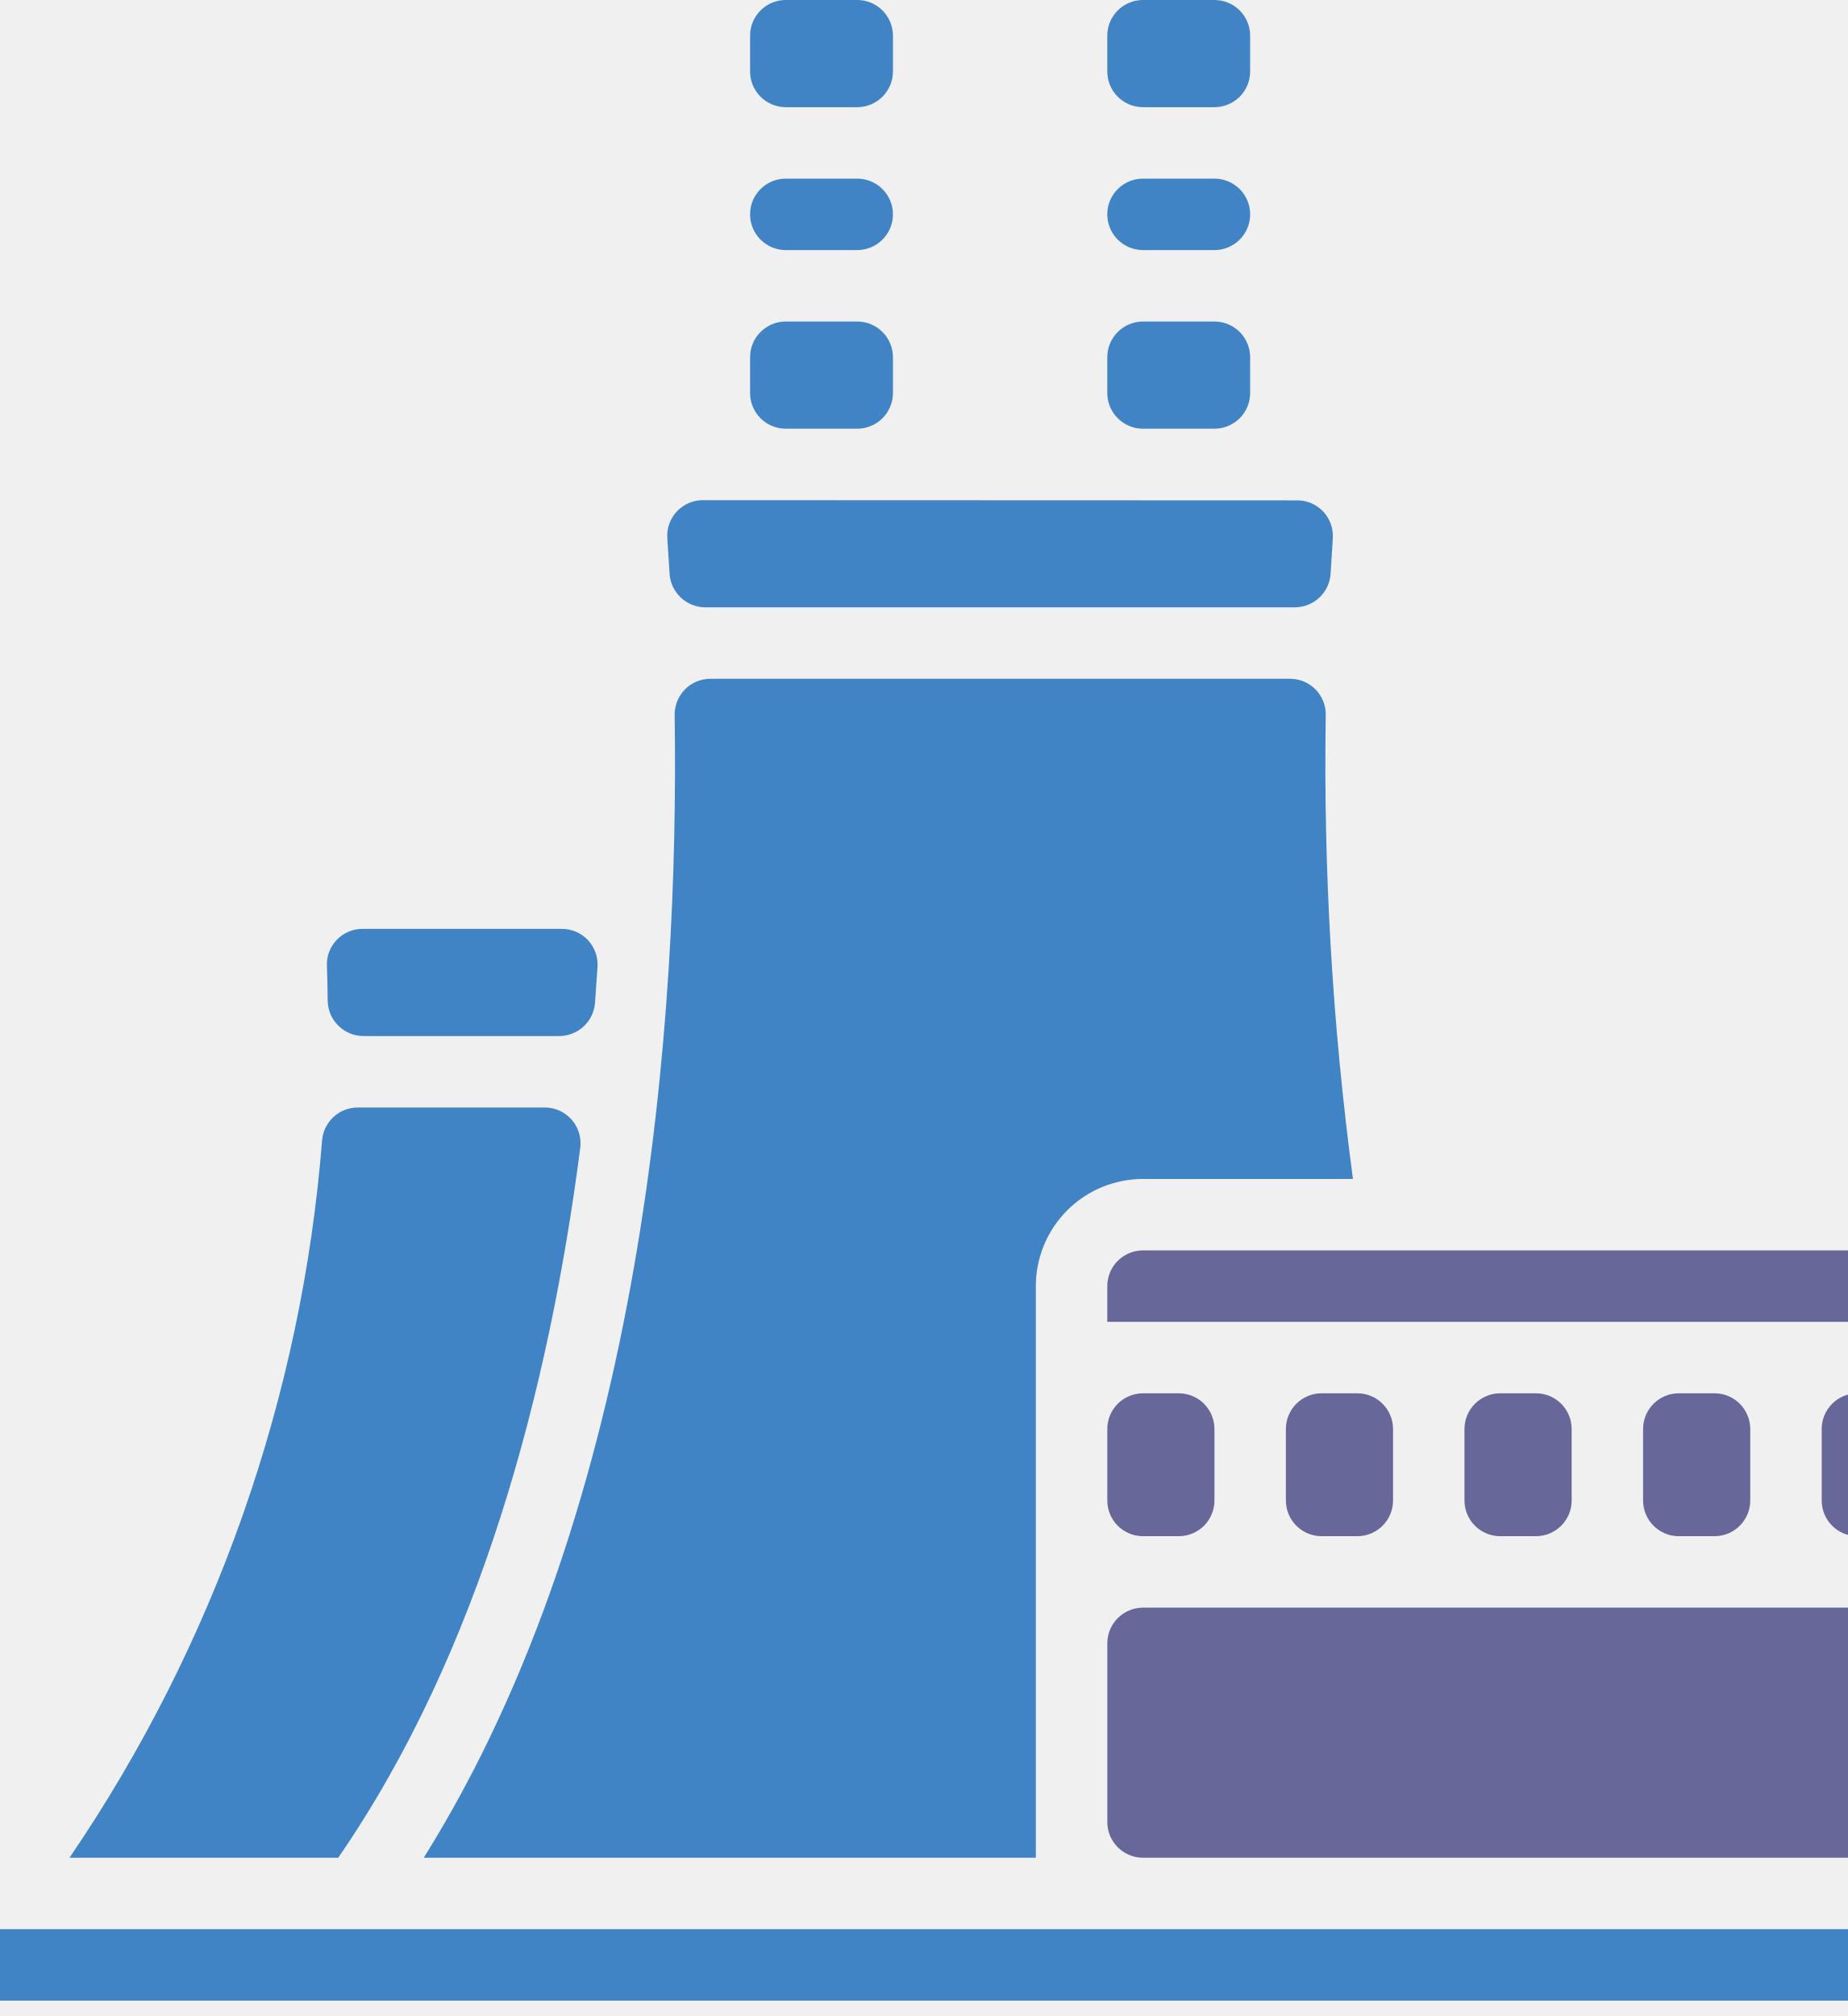
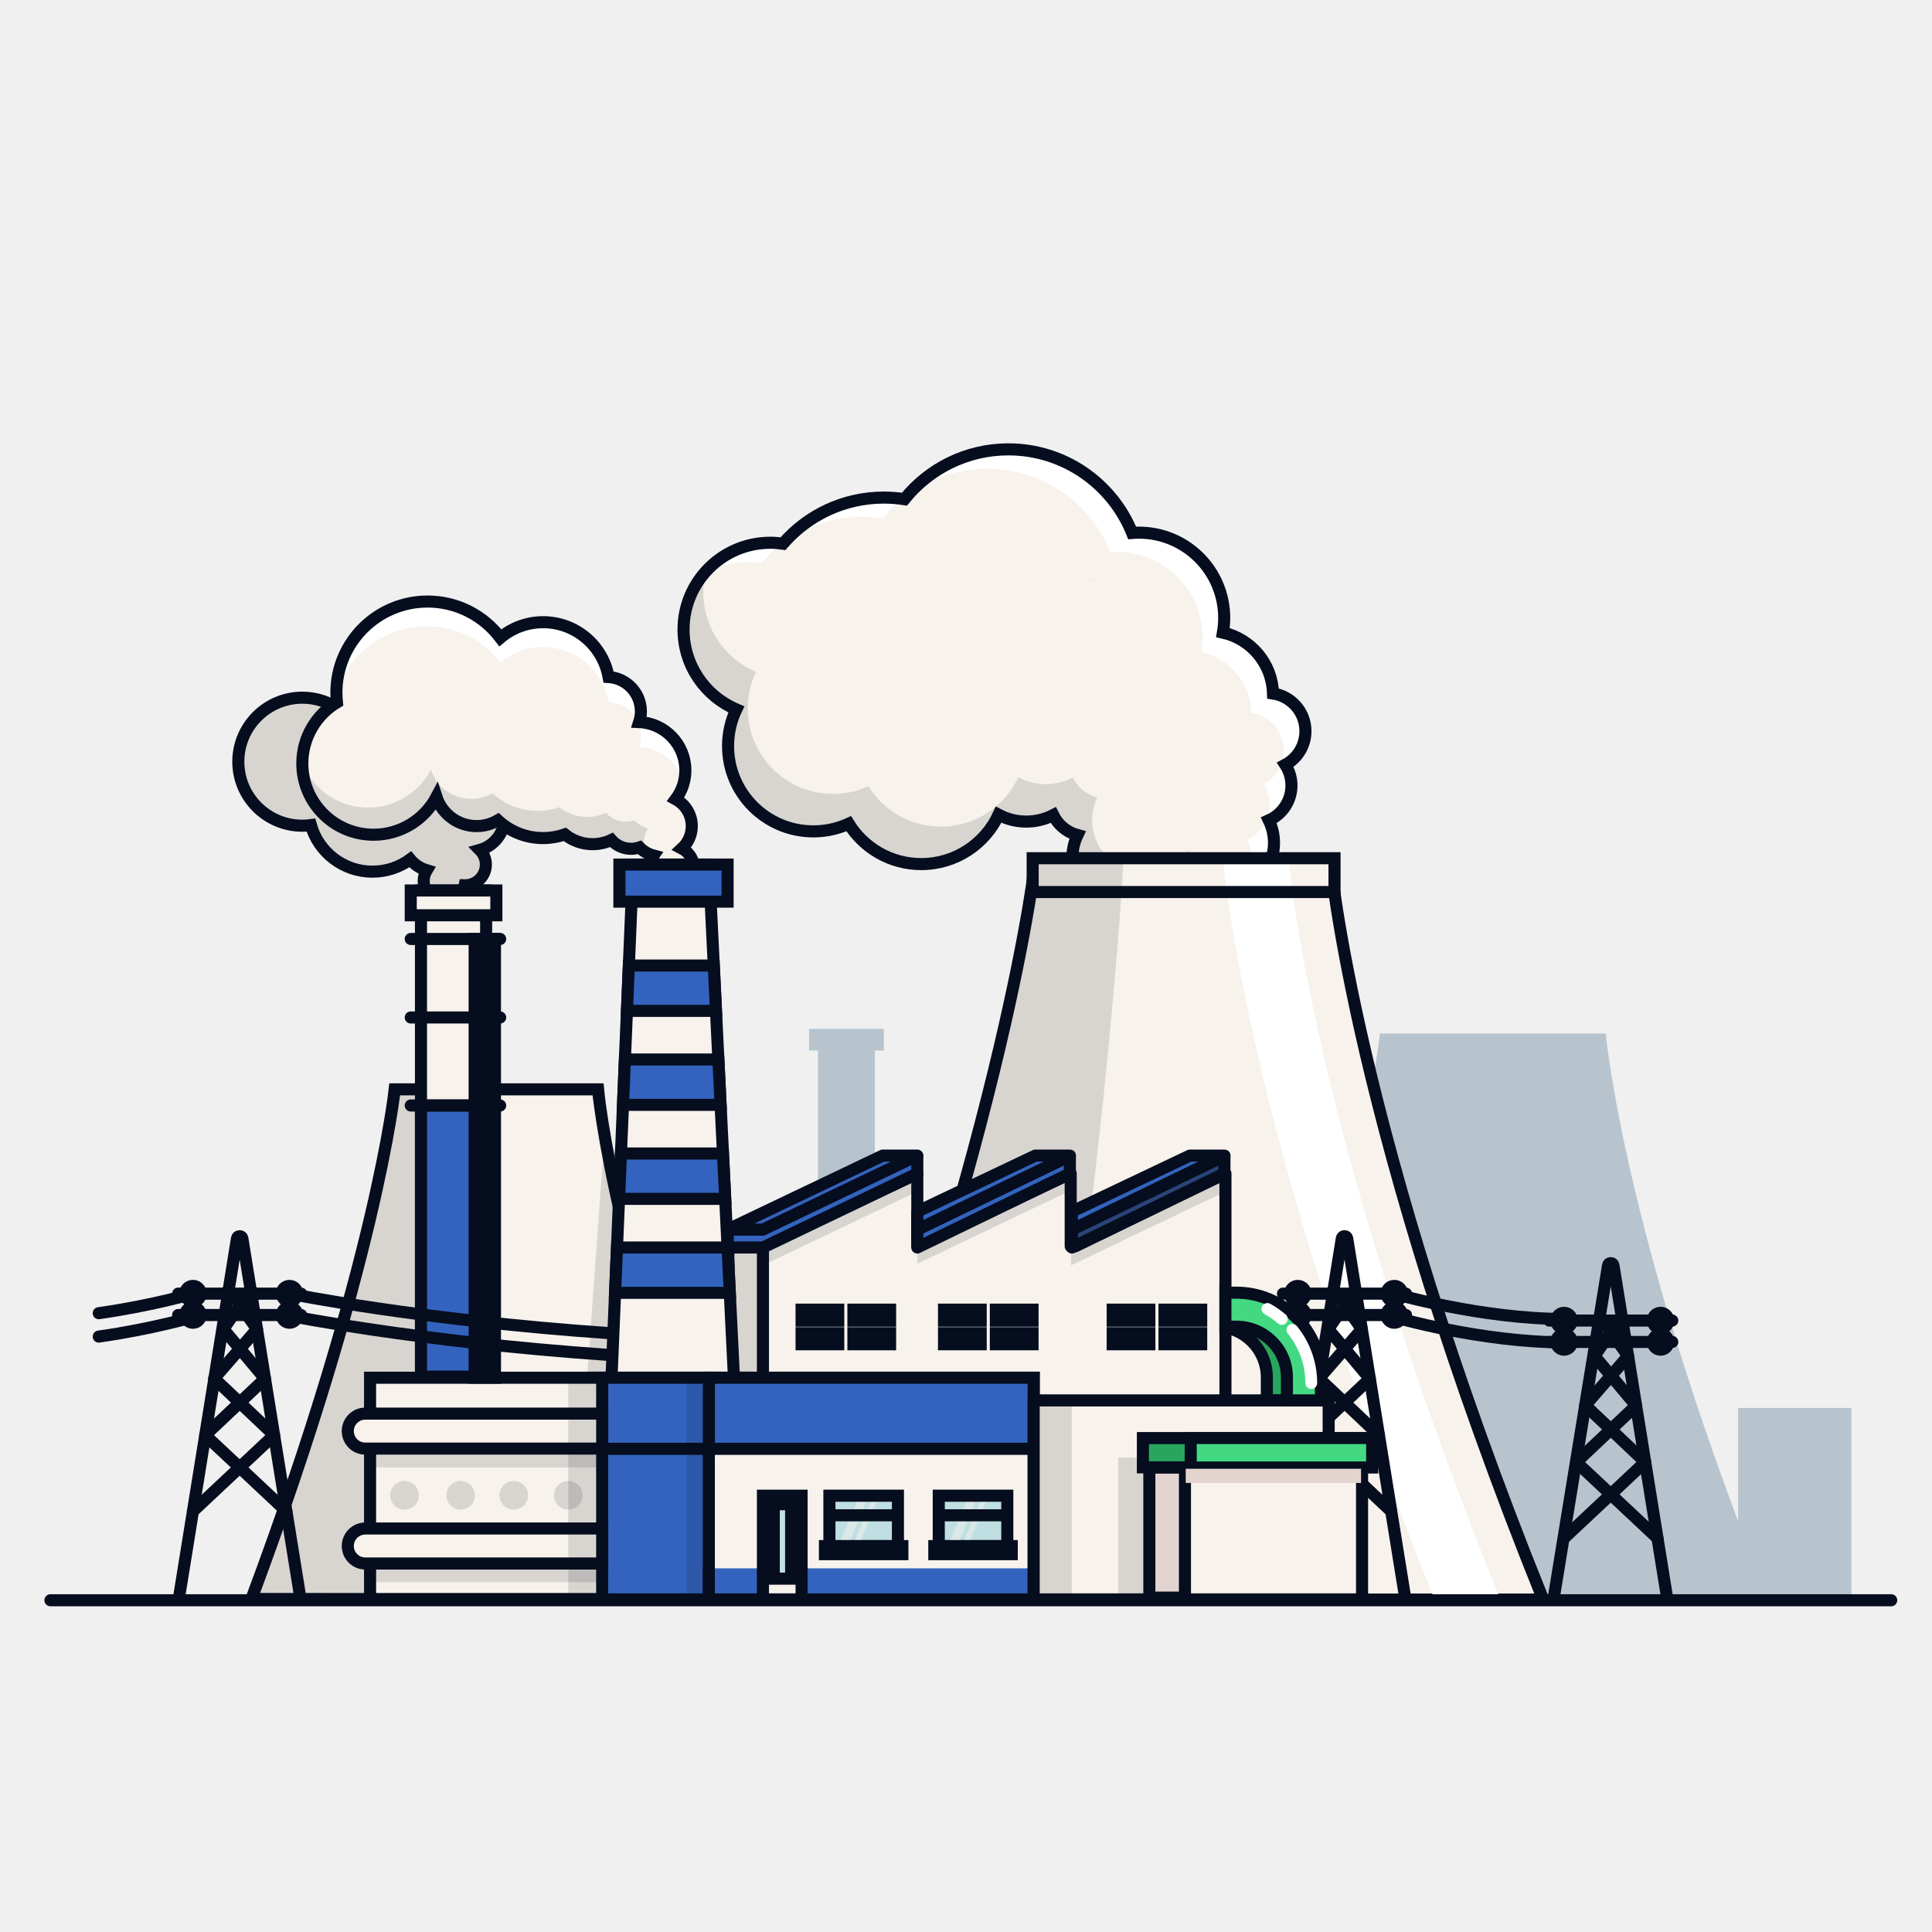
- <svg xmlns="http://www.w3.org/2000/svg" width="209" height="228" viewBox="0 0 209 228" fill="none">
-   <g clip-path="url(#clip0_127_58)">
-     <path d="M129.285 133.334C126.071 133.334 122.988 134.61 120.715 136.883C118.443 139.156 117.164 142.24 117.164 145.455V210.099H47.931C73.027 170.024 76.815 114.966 76.311 80.884C76.291 79.8 76.709 78.754 77.468 77.979C78.227 77.204 79.266 76.768 80.35 76.768H145.92C146.997 76.765 148.031 77.194 148.79 77.959C149.549 78.725 149.97 79.761 149.958 80.838C149.683 98.389 150.711 115.935 153.034 133.336L129.285 133.334ZM7.862 210.099C24.287 185.991 34.135 158.013 36.435 128.936C36.626 126.842 38.385 125.244 40.485 125.252H61.604C62.766 125.247 63.873 125.741 64.644 126.609C65.415 127.476 65.777 128.633 65.637 129.786C62.096 157.199 54.295 186.833 38.256 210.101L7.862 210.099ZM129.285 20.201H137.367C138.439 20.201 139.465 20.627 140.224 21.384C140.982 22.142 141.406 23.17 141.406 24.242C141.406 25.313 140.982 26.341 140.224 27.098C139.465 27.856 138.439 28.282 137.367 28.282H129.285C127.055 28.282 125.246 26.473 125.246 24.242C125.246 22.01 127.055 20.201 129.285 20.201ZM141.406 4.04V8.08C141.406 9.152 140.982 10.18 140.224 10.937C139.465 11.695 138.439 12.121 137.367 12.121H129.285C127.055 12.121 125.246 10.312 125.246 8.08V4.04C125.246 1.808 127.055 0 129.285 0H137.367C138.439 0 139.465 0.424 140.224 1.182C140.982 1.941 141.406 2.968 141.406 4.04ZM129.285 36.363H137.367C138.439 36.363 139.465 36.788 140.224 37.545C140.982 38.304 141.406 39.331 141.406 40.403V44.443C141.406 45.515 140.982 46.543 140.224 47.301C139.465 48.058 138.439 48.484 137.367 48.484H129.285C127.055 48.484 125.246 46.675 125.246 44.443V40.403C125.246 38.171 127.055 36.363 129.285 36.363ZM88.882 20.201H96.963C98.034 20.201 99.062 20.627 99.82 21.384C100.577 22.142 101.003 23.17 101.003 24.242C101.003 25.313 100.577 26.341 99.82 27.098C99.062 27.856 98.034 28.282 96.963 28.282H88.882C86.65 28.282 84.842 26.473 84.842 24.242C84.842 22.01 86.65 20.201 88.882 20.201ZM101.003 4.04V8.08C101.003 9.152 100.577 10.18 99.82 10.937C99.062 11.695 98.034 12.121 96.963 12.121H88.882C86.65 12.121 84.842 10.312 84.842 8.08V4.04C84.842 1.808 86.65 0 88.882 0H96.963C98.034 0 99.062 0.424 99.82 1.182C100.577 1.941 101.003 2.968 101.003 4.04ZM88.882 36.363H96.963C98.034 36.363 99.062 36.788 99.82 37.545C100.577 38.304 101.003 39.331 101.003 40.403V44.443C101.003 45.515 100.577 46.543 99.82 47.301C99.062 48.058 98.034 48.484 96.963 48.484H88.882C86.65 48.484 84.842 46.675 84.842 44.443V40.403C84.842 38.171 86.65 36.363 88.882 36.363ZM150.756 60.883C150.673 62.105 150.59 63.431 150.509 64.85C150.389 66.994 148.624 68.675 146.478 68.685H79.769C77.624 68.675 75.859 67.001 75.736 64.862C75.653 63.445 75.568 62.116 75.48 60.873C75.404 59.757 75.795 58.657 76.559 57.843C77.325 57.026 78.394 56.564 79.513 56.566L146.729 56.59C147.845 56.586 148.912 57.048 149.676 57.861C150.439 58.675 150.829 59.77 150.756 60.883ZM67.588 109.315C67.502 110.675 67.406 112.045 67.301 113.428C67.133 115.538 65.374 117.167 63.257 117.172H41.098C38.88 117.16 37.084 115.368 37.065 113.149C37.052 111.728 37.018 110.409 36.974 109.202C36.939 108.111 37.349 107.053 38.11 106.27C38.873 105.487 39.92 105.047 41.012 105.051H63.543C64.656 105.045 65.723 105.5 66.489 106.309C67.255 107.115 67.652 108.204 67.588 109.315ZM226.257 226.262H0V218.183H226.257V226.262Z" fill="#4084C5" />
-     <path d="M157.57 169.697V161.616C157.57 160.544 157.144 159.517 156.387 158.758C155.629 158 154.601 157.576 153.529 157.576H149.489C147.257 157.576 145.449 159.384 145.449 161.616V169.697C145.449 171.927 147.257 173.737 149.489 173.737H153.529C154.601 173.737 155.629 173.311 156.387 172.553C157.144 171.795 157.57 170.767 157.57 169.697Z" fill="#67679A" />
-     <path d="M177.773 169.697V161.616C177.773 160.544 177.346 159.517 176.589 158.758C175.829 158 174.803 157.576 173.731 157.576H169.691C167.459 157.576 165.65 159.384 165.65 161.616V169.697C165.65 171.927 167.459 173.737 169.691 173.737H173.731C174.803 173.737 175.829 173.311 176.589 172.553C177.346 171.795 177.773 170.767 177.773 169.697Z" fill="#67679A" />
-     <path d="M197.975 169.697V161.616C197.975 160.544 197.547 159.517 196.79 158.758C196.032 158 195.004 157.576 193.934 157.576H189.892C187.661 157.576 185.852 159.384 185.852 161.616V169.697C185.852 171.927 187.661 173.737 189.892 173.737H193.934C195.004 173.737 196.032 173.311 196.79 172.553C197.547 171.795 197.975 170.767 197.975 169.697Z" fill="#67679A" />
-     <path d="M218.177 169.697V161.616C218.177 160.544 217.749 159.517 216.992 158.758C216.234 158 215.206 157.576 214.134 157.576H210.094C207.862 157.576 206.055 159.384 206.055 161.616V169.697C206.055 171.927 207.862 173.737 210.094 173.737H214.134C215.206 173.737 216.234 173.311 216.992 172.553C217.749 171.795 218.177 170.767 218.177 169.697Z" fill="#67679A" />
-     <path d="M129.288 173.737H133.33C134.4 173.737 135.428 173.311 136.186 172.553C136.943 171.796 137.369 170.767 137.369 169.697V161.616C137.369 160.544 136.943 159.517 136.186 158.758C135.428 158 134.4 157.576 133.33 157.576H129.288C127.058 157.576 125.248 159.384 125.248 161.616V169.697C125.248 171.927 127.058 173.737 129.288 173.737Z" fill="#67679A" />
-     <path d="M214.138 181.818H129.29C127.06 181.818 125.25 183.626 125.25 185.858V206.06C125.25 208.291 127.06 210.1 129.29 210.1H214.138C215.21 210.1 216.238 209.674 216.995 208.916C217.753 208.159 218.179 207.131 218.179 206.06V185.858C218.179 184.786 217.753 183.759 216.995 183C216.238 182.242 215.21 181.818 214.138 181.818Z" fill="#67679A" />
-     <path d="M218.176 149.495V145.455C218.175 143.223 216.366 141.415 214.134 141.413H129.286C127.056 141.415 125.248 143.223 125.247 145.455V149.495H218.176Z" fill="#67679A" />
-   </g>
-   <defs>
-     <clipPath id="clip0_127_58">
-       <rect width="228" height="228" fill="white" />
-     </clipPath>
-   </defs>
+ <svg xmlns="http://www.w3.org/2000/svg" width="400" height="400" viewBox="0 0 400 400" fill="none">
+   <path opacity="0.45" d="M359.858 314.92C335.723 250.773 332.459 213.986 332.459 213.986H285.704C285.704 213.986 281.53 254.109 252.757 331.175L359.858 331.201V331.401H383.309V291.503H359.858V314.92H359.858Z" fill="#718EA5" />
+   <path opacity="0.45" d="M169.353 213.011H167.503V217.494H169.353V300.89H181.129V217.494H182.98V213.011H181.129H169.353Z" fill="#718EA5" />
+   <path d="M104.485 169.184C104.485 165.286 101.324 162.125 97.426 162.125C94.524 162.125 92.033 163.878 90.948 166.38C90.751 166.364 90.552 166.35 90.35 166.35C90.345 166.35 90.341 166.351 90.336 166.351C89.889 159.436 84.142 153.964 77.114 153.964C76.513 153.964 75.923 154.008 75.344 154.085C73.769 148.524 68.66 144.448 62.594 144.448C55.275 144.448 49.342 150.381 49.342 157.7C49.342 165.019 55.275 170.953 62.594 170.953C63.195 170.953 63.785 170.909 64.365 170.831C65.939 176.393 71.049 180.469 77.114 180.469C80.035 180.469 82.733 179.522 84.923 177.922C85.803 178.979 86.987 179.773 88.34 180.174C87.949 180.821 87.721 181.576 87.721 182.386C87.721 184.756 89.642 186.677 92.012 186.677C94.074 186.677 95.795 185.222 96.208 183.283C96.24 183.284 96.271 183.288 96.303 183.288C98.673 183.288 100.594 181.366 100.594 178.997C100.594 177.815 100.114 176.749 99.342 175.974C102.308 175.138 104.485 172.418 104.485 169.184Z" fill="#F7F2EC" stroke="#050D1E" stroke-width="2.5" stroke-miterlimit="10" />
+   <path opacity="0.13" d="M104.485 169.184C104.485 165.286 101.324 162.125 97.426 162.125C94.524 162.125 92.033 163.878 90.948 166.38C90.751 166.364 90.552 166.35 90.35 166.35C90.345 166.35 90.341 166.351 90.336 166.351C89.889 159.436 84.142 153.964 77.114 153.964C76.513 153.964 75.923 154.008 75.344 154.085C73.769 148.524 68.66 144.448 62.594 144.448C55.275 144.448 49.342 150.381 49.342 157.7C49.342 165.019 55.275 170.953 62.594 170.953C63.195 170.953 63.785 170.909 64.365 170.831C65.939 176.393 71.049 180.469 77.114 180.469C80.035 180.469 82.733 179.522 84.923 177.922C85.803 178.979 86.987 179.773 88.34 180.174C87.949 180.821 87.721 181.576 87.721 182.386C87.721 184.756 89.642 186.677 92.012 186.677C94.074 186.677 95.795 185.222 96.208 183.283C96.24 183.284 96.271 183.288 96.303 183.288C98.673 183.288 100.594 181.366 100.594 178.997C100.594 177.815 100.114 176.749 99.342 175.974C102.308 175.138 104.485 172.418 104.485 169.184Z" fill="#050D1E" />
+   <path d="M270.278 151.378C270.278 147.419 267.362 144.15 263.563 143.579C263.397 137.401 259.019 132.276 253.194 130.972C253.365 129.987 253.459 128.975 253.459 127.941C253.459 118.186 245.551 110.278 235.796 110.278C235.326 110.278 234.863 110.302 234.404 110.337C230.313 100.196 220.384 93.036 208.778 93.036C200.077 93.036 192.32 97.062 187.255 103.349C185.864 103.133 184.438 103.02 182.986 103.02C174.646 103.02 167.175 106.721 162.109 112.563C161.253 112.438 160.379 112.371 159.488 112.371C149.564 112.371 141.518 120.416 141.518 130.341C141.518 137.766 146.022 144.138 152.447 146.877C151.351 149.177 150.736 151.75 150.736 154.467C150.736 164.222 158.644 172.13 168.399 172.13C171.011 172.13 173.488 171.558 175.718 170.541C178.834 175.559 184.392 178.901 190.732 178.901C197.827 178.901 203.941 174.716 206.75 168.681C208.459 169.587 210.407 170.101 212.475 170.101C214.487 170.101 216.383 169.613 218.058 168.754C219.049 170.77 220.871 172.298 223.08 172.895C222.411 174.303 222.035 175.878 222.035 177.541C222.035 183.522 226.883 188.37 232.864 188.37C236.472 188.37 239.667 186.603 241.635 183.889C243.227 184.809 245.075 185.339 247.047 185.339C248.068 185.339 249.056 185.195 249.993 184.93C250.176 184.981 250.361 185.029 250.549 185.072C256.382 186.393 262.182 182.734 263.502 176.901C264.063 174.426 263.724 171.958 262.705 169.834C265.461 168.601 267.384 165.841 267.384 162.628C267.384 161.045 266.913 159.573 266.111 158.337C268.591 157.006 270.278 154.39 270.278 151.378Z" fill="#F7F2EC" />
+   <path d="M266.113 157.857C266.915 159.091 267.386 160.565 267.386 162.146C267.386 165.363 265.464 168.12 262.707 169.354C263.725 171.477 264.067 173.947 263.503 176.422C262.777 179.618 260.708 182.163 258.028 183.593C258.472 182.759 258.813 181.86 259.03 180.896C259.588 178.421 259.252 175.957 258.234 173.828C260.985 172.599 262.908 169.837 262.908 166.625C262.908 165.038 262.442 163.57 261.635 162.336C264.115 161.003 265.805 158.387 265.805 155.371C265.805 151.412 262.886 148.146 259.089 147.572C258.921 141.397 254.545 136.269 248.717 134.969C248.891 133.983 248.983 132.97 248.983 131.936C248.983 122.181 241.076 114.274 231.321 114.274C230.85 114.274 230.39 114.296 229.929 114.334C225.84 104.19 215.908 97.03 204.301 97.03C195.603 97.03 187.842 101.059 182.778 107.342C181.386 107.131 179.962 107.017 178.511 107.017C170.17 107.017 162.701 110.716 157.632 116.56C156.776 116.435 155.904 116.365 155.016 116.365C151.198 116.365 147.656 117.556 144.742 119.587C147.992 114.935 153.386 111.891 159.49 111.891C160.383 111.891 161.256 111.956 162.111 112.081C167.175 106.237 174.649 102.538 182.99 102.538C184.441 102.538 185.865 102.652 187.257 102.868C192.321 96.58 200.077 92.551 208.78 92.551C220.387 92.551 230.314 99.716 234.409 109.855C234.864 109.817 235.329 109.795 235.8 109.795C245.555 109.795 253.462 117.702 253.462 127.457C253.462 128.491 253.37 129.504 253.196 130.489C259.024 131.795 263.4 136.918 263.568 143.098C267.364 143.667 270.279 146.938 270.279 150.897C270.278 153.908 268.594 156.524 266.113 157.857Z" fill="white" />
+   <path opacity="0.13" d="M263.749 175.237C263.719 175.817 263.635 176.401 263.499 176.99C262.181 182.822 256.38 186.481 250.547 185.159C250.363 185.119 250.174 185.071 249.994 185.018C249.054 185.282 248.066 185.427 247.047 185.427C245.075 185.427 243.225 184.9 241.636 183.978C239.668 186.692 236.471 188.458 232.864 188.458C226.882 188.458 222.034 183.609 222.034 177.631C222.034 175.967 222.412 174.39 223.079 172.985C220.87 172.387 219.047 170.859 218.059 168.843C216.381 169.704 214.488 170.191 212.477 170.191C210.408 170.191 208.458 169.678 206.75 168.768C203.939 174.803 197.825 178.989 190.732 178.989C184.39 178.989 178.834 175.646 175.72 170.63C173.489 171.645 171.012 172.22 168.398 172.22C158.644 172.22 150.738 164.31 150.738 154.555C150.738 151.837 151.353 149.267 152.446 146.966C146.021 144.225 141.519 137.852 141.519 130.43C141.519 125.836 143.24 121.65 146.073 118.47C145.761 119.793 145.599 121.167 145.599 122.582C145.599 130.009 150.101 136.382 156.527 139.118C155.433 141.419 154.818 143.993 154.818 146.707C154.818 156.462 162.724 164.372 172.479 164.372C175.092 164.372 177.569 163.801 179.8 162.782C182.914 167.802 188.47 171.145 194.812 171.145C201.905 171.145 208.019 166.959 210.83 160.924C212.538 161.829 214.488 162.343 216.557 162.343C218.568 162.343 220.461 161.855 222.139 160.994C223.128 163.01 224.95 164.539 227.159 165.136C226.492 166.546 226.114 168.118 226.114 169.783C226.114 175.765 230.963 180.614 236.945 180.614C240.551 180.614 243.748 178.843 245.716 176.129C247.306 177.051 249.155 177.583 251.127 177.583C252.146 177.583 253.134 177.438 254.074 177.17C254.254 177.223 254.443 177.271 254.628 177.315C257.952 178.066 261.268 177.2 263.749 175.237Z" fill="#050D1E" />
+   <path d="M154.204 331.08L95.258 331.067L52.058 331.053C77.96 261.667 81.72 225.538 81.72 225.538H123.818C123.818 225.538 127.253 264.298 154.204 331.08Z" fill="#F7F2EC" stroke="#050D1E" stroke-width="2.5" stroke-miterlimit="10" />
+   <path opacity="0.13" d="M95.258 225.538V331.067L52.058 331.053C77.96 261.667 81.72 225.538 81.72 225.538H95.258Z" fill="#050D1E" />
+   <path d="M100.647 184.365H87.159V285.019H100.647V184.365Z" fill="#F7F2EC" stroke="#050D1E" stroke-width="2.5" stroke-miterlimit="10" />
+   <path d="M100.647 228.882H87.159V285.019H100.647V228.882Z" fill="#3363BE" stroke="#050D1E" stroke-width="2.5" stroke-miterlimit="10" stroke-linecap="round" />
+   <path d="M59.931 267.835C59.931 267.835 167.084 289.66 268.692 267.835" stroke="#050D1E" stroke-width="2.5" stroke-miterlimit="10" stroke-linecap="round" stroke-linejoin="round" />
+   <path d="M59.417 272.313C59.417 272.313 166.571 294.138 268.18 272.313" stroke="#050D1E" stroke-width="2.5" stroke-miterlimit="10" stroke-linecap="round" stroke-linejoin="round" />
+   <path opacity="0.13" d="M147.837 285.242L121.564 285.019L125.128 235.754L130.494 261.529L147.837 285.242Z" fill="#050D1E" />
+   <path d="M319.498 331.174L199.347 331.147L171.342 331.138C208.916 230.494 214.369 178.094 214.369 178.094H275.427C275.427 178.094 280.409 234.311 319.498 331.174Z" fill="#F7F2EC" stroke="#050D1E" stroke-width="2.5" stroke-miterlimit="10" />
+   <path d="M276.297 177.686H213.802V184.686H276.297V177.686Z" fill="#F7F2EC" />
+   <path d="M310.248 330.214C271.158 233.354 266.85 178.094 266.85 178.094H253.239C253.239 178.094 257.547 233.352 296.634 330.207L310.248 330.214Z" fill="white" />
+   <path d="M265.734 331.228L277.804 256.417C277.907 255.779 278.824 255.779 278.927 256.417L290.997 331.228" stroke="#050D1E" stroke-width="2.5" stroke-miterlimit="10" stroke-linecap="round" stroke-linejoin="round" />
+   <path d="M276.107 266.934L281.955 275.186L273.087 285.387L285.495 297.125L268.693 312.889" stroke="#050D1E" stroke-width="2.5" stroke-miterlimit="10" stroke-linecap="round" stroke-linejoin="round" />
+   <path d="M280.624 266.934L275.002 275.186L283.611 285.446L271.234 297.139L288.034 312.889" stroke="#050D1E" stroke-width="2.5" stroke-miterlimit="10" stroke-linecap="round" stroke-linejoin="round" />
+   <path d="M265.627 267.835H291.104" stroke="#050D1E" stroke-width="2.5" stroke-miterlimit="10" stroke-linecap="round" stroke-linejoin="round" />
+   <path d="M265.627 272.26H291.104" stroke="#050D1E" stroke-width="2.5" stroke-miterlimit="10" stroke-linecap="round" stroke-linejoin="round" />
+   <path d="M270.297 267.835C270.297 268.721 269.579 269.44 268.692 269.44C267.806 269.44 267.088 268.721 267.088 267.835C267.088 266.949 267.806 266.231 268.692 266.231C269.579 266.231 270.297 266.949 270.297 267.835Z" fill="#050D1E" stroke="#050D1E" stroke-width="2.5" stroke-miterlimit="10" stroke-linecap="round" stroke-linejoin="round" />
+   <path d="M290.28 267.835C290.28 268.721 289.561 269.44 288.675 269.44C287.789 269.44 287.071 268.721 287.071 267.835C287.071 266.949 287.789 266.231 288.675 266.231C289.561 266.231 290.28 266.949 290.28 267.835Z" fill="#050D1E" stroke="#050D1E" stroke-width="2.5" stroke-miterlimit="10" stroke-linecap="round" stroke-linejoin="round" />
+   <path d="M288.675 273.864C289.561 273.864 290.28 273.146 290.28 272.26C290.28 271.374 289.561 270.655 288.675 270.655C287.789 270.655 287.071 271.374 287.071 272.26C287.071 273.146 287.789 273.864 288.675 273.864Z" fill="#050D1E" stroke="#050D1E" stroke-width="2.5" stroke-miterlimit="10" stroke-linecap="round" stroke-linejoin="round" />
+   <path d="M270.297 272.26C270.297 273.146 269.579 273.864 268.692 273.864C267.806 273.864 267.088 273.146 267.088 272.26C267.088 271.373 267.806 270.655 268.692 270.655C269.579 270.655 270.297 271.373 270.297 272.26Z" fill="#050D1E" stroke="#050D1E" stroke-width="2.5" stroke-miterlimit="10" stroke-linecap="round" stroke-linejoin="round" />
+   <path opacity="0.13" d="M232.573 178.094C232.573 178.094 230.316 230.494 214.769 331.138L199.347 331.147L171.342 331.138C208.916 230.494 214.369 178.094 214.369 178.094H232.573Z" fill="#050D1E" />
+   <path opacity="0.13" d="M225.843 120.29C225.606 120.41 225.374 120.53 225.149 120.663L228.658 118.929L225.843 120.29Z" fill="#050D1E" />
+   <path opacity="0.13" d="M225.149 120.663L228.658 118.929L225.843 120.289C225.606 120.41 225.373 120.53 225.149 120.663Z" fill="#050D1E" />
+   <path d="M69.754 145.421C69.684 144.762 69.647 144.094 69.647 143.417C69.647 132.992 78.098 124.541 88.523 124.541C94.678 124.541 100.144 127.488 103.589 132.047C105.983 130.034 109.071 128.82 112.444 128.82C119.22 128.82 124.85 133.717 125.996 140.165C129.73 140.399 132.689 143.493 132.689 147.287C132.689 148.057 132.564 148.798 132.337 149.494C137.656 149.736 141.897 154.112 141.897 159.49C141.897 161.737 141.148 163.804 139.899 165.475C141.88 166.539 143.227 168.629 143.227 171.034C143.227 172.873 142.435 174.523 141.18 175.676C142.656 176.443 143.665 177.983 143.665 179.761C143.665 182.303 141.604 184.365 139.061 184.365C136.518 184.365 134.457 182.303 134.457 179.761C134.457 178.779 134.767 177.87 135.291 177.123C134.181 176.827 133.191 176.241 132.411 175.444C131.86 175.631 131.271 175.737 130.656 175.737C129.033 175.737 127.581 175.026 126.58 173.903C125.398 174.458 124.082 174.777 122.689 174.777C120.516 174.777 118.522 174.018 116.948 172.757C115.536 173.245 114.022 173.514 112.444 173.514C108.826 173.514 105.536 172.117 103.079 169.835C101.785 170.593 100.283 171.034 98.675 171.034C94.793 171.034 91.506 168.501 90.366 165C87.884 169.653 82.985 172.82 77.344 172.82C69.198 172.82 62.594 166.216 62.594 158.07C62.594 152.7 65.465 148.001 69.754 145.421Z" fill="#F7F2EC" />
+   <path d="M141.9 159.489C141.9 160.377 141.781 161.233 141.564 162.051C140.464 157.913 136.776 154.836 132.34 154.631C132.563 153.932 132.692 153.196 132.692 152.421C132.692 148.63 129.73 145.537 125.998 145.299C124.85 138.854 119.223 133.958 112.442 133.958C109.073 133.958 105.987 135.172 103.593 137.18C100.143 132.626 94.678 129.68 88.526 129.68C78.1 129.68 70.203 137.387 69.754 145.424C69.716 146.1 65.546 148.466 65.616 149.127C62.025 151.282 63.569 156.358 62.822 160.637C62.67 159.803 62.594 158.947 62.594 158.07C62.594 152.703 65.465 148.002 69.754 145.424C69.684 144.763 69.645 144.096 69.645 143.42C69.645 132.994 78.1 124.54 88.525 124.54C94.678 124.54 100.143 127.491 103.592 132.046C105.986 130.036 109.073 128.818 112.442 128.818C119.223 128.818 124.85 133.719 125.998 140.164C129.729 140.397 132.692 143.495 132.692 147.286C132.692 148.06 132.562 148.797 132.34 149.496C137.659 149.735 141.9 154.111 141.9 159.489Z" fill="white" />
+   <path opacity="0.13" d="M63.145 159.275C63.74 166.866 70.094 172.836 77.844 172.836C83.485 172.836 88.383 169.672 90.864 165.021C92.001 168.522 95.29 171.05 99.174 171.05C100.777 171.05 102.28 170.614 103.577 169.854C106.035 172.135 109.324 173.532 112.942 173.532C114.522 173.532 116.031 173.266 117.445 172.777C119.019 174.039 121.011 174.793 123.186 174.793C124.577 174.793 125.897 174.475 127.076 173.92C128.078 175.046 129.528 175.753 131.155 175.753C131.768 175.753 132.357 175.647 132.912 175.464C133.195 175.753 133.507 176.019 133.843 176.242C133.512 175.612 133.33 174.898 133.33 174.138C133.33 173.154 133.642 172.246 134.161 171.498C133.053 171.203 132.063 170.614 131.285 169.818C130.731 170.007 130.141 170.113 129.528 170.113C127.908 170.113 126.452 169.4 125.456 168.28C124.271 168.834 122.956 169.152 121.56 169.152C119.391 169.152 117.392 168.392 115.819 167.131C114.41 167.62 112.895 167.891 111.316 167.891C107.696 167.891 104.408 166.494 101.95 164.213C100.66 164.968 99.156 165.41 97.548 165.41C93.664 165.41 90.38 162.876 89.237 159.374C86.756 164.03 81.858 167.196 76.217 167.196C70.536 167.196 65.603 163.984 63.145 159.275Z" fill="#050D1E" />
+   <path d="M269.325 289.936H262.284V285.157C262.284 279.375 257.58 274.671 251.799 274.671H250.444V267.631H251.799C261.463 267.631 269.325 275.493 269.325 285.157V289.936Z" fill="#29A65E" stroke="#050D1E" stroke-width="2.5" stroke-miterlimit="10" />
+   <path d="M180.532 288.189C179.573 284.592 179.062 280.812 179.062 276.914C179.062 274.601 179.242 272.33 179.588 270.114" stroke="white" stroke-width="7.311" stroke-miterlimit="10" stroke-linecap="round" />
+   <path d="M215.484 258.027H214.518V242.958L182.758 257.932V242.958L150.798 258.027V331.228L247.443 331.156V258.027V271.028L215.484 258.027Z" fill="#F7F2EC" stroke="#050D1E" stroke-width="2.5" stroke-miterlimit="10" stroke-linecap="round" stroke-linejoin="round" />
+   <path d="M222.644 258.027H221.678V242.958L189.918 257.932V242.958L157.958 258.027V331.228L253.715 331.156V258.027V242.958L222.644 258.027Z" fill="#F7F2EC" stroke="#050D1E" stroke-width="2.5" stroke-miterlimit="10" stroke-linejoin="round" />
+   <path d="M154.204 331.136H124.676L127.345 267.667L127.742 258.281L128.164 248.206L128.561 238.821L128.984 228.749L129.377 219.363L129.803 209.292L130.196 199.903L131.076 178.996H146.757L147.781 199.903L148.239 209.292L148.732 219.363L149.193 228.749L149.686 238.821L150.147 248.206L150.639 258.281L151.097 267.667L154.204 331.136Z" fill="#F7F2EC" stroke="#050D1E" stroke-width="2.5" stroke-miterlimit="10" />
+   <path d="M123.183 331.137V285.242H154.204L157.958 331.137H123.183Z" fill="#3363BE" stroke="#050D1E" stroke-width="2.5" stroke-miterlimit="10" stroke-linecap="round" />
+   <path d="M214.014 285.242H146.757V331.137H214.014V285.242Z" fill="#F7F2EC" stroke="#050D1E" stroke-width="2.5" stroke-miterlimit="10" />
+   <path d="M214.014 285.242H146.757V299.963H214.014V285.242Z" fill="#3363BE" stroke="#050D1E" stroke-width="2.5" stroke-miterlimit="10" stroke-linecap="round" />
+   <path d="M146.757 285.242H124.676V299.963H146.757V285.242Z" fill="#3363BE" stroke="#050D1E" stroke-width="2.5" stroke-miterlimit="10" stroke-linecap="round" />
+   <path d="M214.014 324.711V331.137H146.757V324.711" fill="#3363BE" />
+   <path d="M214.014 324.711V331.137H146.757V324.711" stroke="#050D1E" stroke-width="2.5" stroke-miterlimit="10" stroke-linecap="round" />
+   <path d="M165.959 309.67H157.958V331.137H165.959V309.67Z" fill="#F7F2EC" stroke="#050D1E" stroke-width="2.5" stroke-miterlimit="10" />
+   <path d="M163.799 311.43H160.198V326.844H163.799V311.43Z" fill="#C0DFE2" stroke="#050D1E" stroke-width="2.5" stroke-miterlimit="10" stroke-linecap="round" />
+   <path d="M185.907 309.67H171.719V320.938H185.907V309.67Z" fill="#C0DFE2" />
+   <path d="M186.827 320.104H170.799V321.772H186.827V320.104Z" fill="#F7F2EC" stroke="#050D1E" stroke-width="2.5" stroke-miterlimit="10" />
+   <path opacity="0.47" d="M173.559 320.105L177.959 309.67H179.797L175.559 320.105H173.559Z" fill="#F7F2EC" />
+   <path opacity="0.47" d="M176.479 320.105L180.88 309.67H181.971L177.732 320.105H176.479Z" fill="#F7F2EC" />
+   <path d="M185.907 309.67H171.719V320.105H185.907V309.67Z" stroke="#050D1E" stroke-width="2.5" stroke-miterlimit="10" stroke-linecap="round" />
+   <path d="M171.719 313.724H185.907" stroke="#050D1E" stroke-width="2.5" stroke-miterlimit="10" />
+   <path d="M208.548 309.67H194.36V320.938H208.548V309.67Z" fill="#C0DFE2" />
+   <path d="M221.506 242.958L189.918 258.28V254.556L221.506 239.324V242.958Z" fill="#3363BE" stroke="#050D1E" stroke-width="2.5" stroke-miterlimit="10" stroke-linecap="round" stroke-linejoin="round" />
+   <path d="M209.468 320.104H193.44V321.772H209.468V320.104Z" fill="#F7F2EC" stroke="#050D1E" stroke-width="2.5" stroke-miterlimit="10" />
+   <path opacity="0.47" d="M196.2 320.105L200.601 309.67H202.438L198.2 320.105H196.2Z" fill="#F7F2EC" />
+   <path opacity="0.47" d="M199.12 320.105L203.521 309.67H204.612L200.374 320.105H199.12Z" fill="#F7F2EC" />
+   <path d="M208.548 309.67H194.36V320.105H208.548V309.67Z" stroke="#050D1E" stroke-width="2.5" stroke-miterlimit="10" stroke-linecap="round" />
+   <path d="M194.36 313.724H208.548" stroke="#050D1E" stroke-width="2.5" stroke-miterlimit="10" />
+   <path opacity="0.13" d="M146.758 285.242H142.171V331.137H146.758V285.242Z" fill="#050D1E" />
+   <path d="M150.641 178.996H128.24V186.677H150.641V178.996Z" fill="#3363BE" stroke="#050D1E" stroke-width="2.5" stroke-miterlimit="10" stroke-linecap="round" />
+   <path d="M148.239 209.292H129.803L130.196 199.903H147.781L148.239 209.292Z" fill="#3363BE" stroke="#050D1E" stroke-width="2.5" stroke-miterlimit="10" stroke-linecap="round" />
+   <path d="M149.193 228.749H128.984L129.377 219.363H148.732L149.193 228.749Z" fill="#3363BE" stroke="#050D1E" stroke-width="2.5" stroke-miterlimit="10" stroke-linecap="round" />
+   <path d="M150.147 248.206H128.164L128.561 238.821H149.686L150.147 248.206Z" fill="#3363BE" stroke="#050D1E" stroke-width="2.5" stroke-miterlimit="10" stroke-linecap="round" />
+   <path d="M151.097 267.667H127.345L127.742 258.281H150.639L151.097 267.667Z" fill="#3363BE" stroke="#050D1E" stroke-width="2.5" stroke-miterlimit="10" stroke-linecap="round" />
+   <path d="M189.918 242.958L157.958 258.28H150.667V254.769L183.222 240.102L189.918 239.436V242.958Z" fill="#3363BE" stroke="#050D1E" stroke-width="2.5" stroke-miterlimit="10" stroke-linecap="round" stroke-linejoin="round" />
+   <path opacity="0.13" d="M157.958 261.975V258.855L189.918 243.288V246.694L157.958 261.975Z" fill="#050D1E" />
+   <path opacity="0.13" d="M189.918 261.646V258.525L221.878 242.958V246.365L189.918 261.646Z" fill="#050D1E" />
+   <path opacity="0.13" d="M221.755 261.975V258.855L253.715 243.288V246.694L221.755 261.975Z" fill="#050D1E" />
+   <path d="M173.552 271.151H165.959V273.442H173.552V271.151Z" fill="#C0DFE2" stroke="#050D1E" stroke-width="2.5" stroke-miterlimit="10" stroke-linecap="round" />
+   <path d="M173.552 276.018H165.959V278.309H173.552V276.018Z" fill="#C0DFE2" stroke="#050D1E" stroke-width="2.5" stroke-miterlimit="10" stroke-linecap="round" />
+   <path d="M184.285 271.151H176.692V273.442H184.285V271.151Z" fill="#C0DFE2" stroke="#050D1E" stroke-width="2.5" stroke-miterlimit="10" stroke-linecap="round" />
+   <path d="M184.285 276.018H176.692V278.309H184.285V276.018Z" fill="#C0DFE2" stroke="#050D1E" stroke-width="2.5" stroke-miterlimit="10" stroke-linecap="round" />
+   <path d="M203.042 271.151H195.448V273.442H203.042V271.151Z" fill="#C0DFE2" stroke="#050D1E" stroke-width="2.5" stroke-miterlimit="10" stroke-linecap="round" />
+   <path d="M203.042 276.018H195.448V278.309H203.042V276.018Z" fill="#C0DFE2" stroke="#050D1E" stroke-width="2.5" stroke-miterlimit="10" stroke-linecap="round" />
+   <path d="M213.775 271.151H206.181V273.442H213.775V271.151Z" fill="#C0DFE2" stroke="#050D1E" stroke-width="2.5" stroke-miterlimit="10" stroke-linecap="round" />
+   <path d="M213.775 276.018H206.181V278.309H213.775V276.018Z" fill="#C0DFE2" stroke="#050D1E" stroke-width="2.5" stroke-miterlimit="10" stroke-linecap="round" />
+   <path d="M237.96 271.151H230.367V273.442H237.96V271.151Z" fill="#C0DFE2" stroke="#050D1E" stroke-width="2.5" stroke-miterlimit="10" stroke-linecap="round" />
+   <path d="M237.96 276.018H230.367V278.309H237.96V276.018Z" fill="#C0DFE2" stroke="#050D1E" stroke-width="2.5" stroke-miterlimit="10" stroke-linecap="round" />
+   <path d="M248.694 271.151H241.1V273.442H248.694V271.151Z" fill="#C0DFE2" stroke="#050D1E" stroke-width="2.5" stroke-miterlimit="10" stroke-linecap="round" />
+   <path d="M248.694 276.018H241.1V278.309H248.694V276.018Z" fill="#C0DFE2" stroke="#050D1E" stroke-width="2.5" stroke-miterlimit="10" stroke-linecap="round" />
+   <path d="M275.085 289.936H214.014V331.137H275.085V289.936Z" fill="#F7F2EC" stroke="#050D1E" stroke-width="2.5" stroke-miterlimit="10" />
+   <path opacity="0.13" d="M231.516 330.773H261.778V301.769H231.516V330.773Z" fill="#050D1E" />
+   <path d="M243.111 331.137H282V303.829H243.111V331.137Z" fill="#F7F2EC" stroke="#050D1E" stroke-width="2.5" stroke-miterlimit="10" />
+   <path d="M237.96 330.773H245.333V303.829H237.96V330.773Z" fill="#E4D4D0" stroke="#050D1E" stroke-width="2.5" stroke-miterlimit="10" />
+   <path d="M236.627 303.797H262.883V297.741H236.627V303.797Z" fill="#29A65E" stroke="#050D1E" stroke-width="2.5" stroke-miterlimit="10" />
+   <path d="M281.646 303.829H275.085V297.723H275.54C278.912 297.723 281.646 300.457 281.646 303.829Z" fill="#29A65E" stroke="#050D1E" stroke-width="2.5" stroke-miterlimit="10" />
+   <path d="M273.485 289.936H266.444V285.157C266.444 279.375 261.74 274.671 255.959 274.671H253.707V267.631H255.959C265.623 267.631 273.485 275.493 273.485 285.157V289.936Z" fill="#43D983" stroke="#050D1E" stroke-width="2.5" stroke-miterlimit="10" />
+   <path d="M246.527 303.829H284.095V297.723H246.527V303.829Z" fill="#43D983" stroke="#050D1E" stroke-width="2.5" stroke-miterlimit="10" />
+   <path d="M245.489 307.028H281.796V304.093H245.489V307.028Z" fill="#E4D4D0" />
+   <path d="M267.579 275.339C270.02 278.351 271.485 282.186 271.485 286.358Z" fill="#43D983" />
+   <path d="M267.579 275.339C270.02 278.351 271.485 282.186 271.485 286.358" stroke="white" stroke-width="2.437" stroke-miterlimit="10" stroke-linecap="round" />
+   <path d="M262.404 271.003C263.472 271.593 264.473 272.291 265.391 273.083Z" fill="#43D983" />
+   <path d="M262.404 271.003C263.472 271.593 264.473 272.291 265.391 273.083" stroke="white" stroke-width="2.437" stroke-miterlimit="10" stroke-linecap="round" />
+   <path d="M124.676 285.242H76.618V331.066H124.676V285.242Z" fill="#F7F2EC" stroke="#050D1E" stroke-width="2.5" stroke-miterlimit="10" />
+   <path d="M124.676 299.917H75.628C73.628 299.917 72.006 298.296 72.006 296.296C72.006 294.296 73.628 292.674 75.628 292.674H124.676V299.917Z" fill="#F7F2EC" stroke="#050D1E" stroke-width="2.5" stroke-miterlimit="10" />
+   <path d="M124.676 323.705H75.628C73.628 323.705 72.006 322.084 72.006 320.084C72.006 318.084 73.628 316.462 75.628 316.462H124.676V323.705Z" fill="#F7F2EC" stroke="#050D1E" stroke-width="2.5" stroke-miterlimit="10" />
+   <path opacity="0.13" d="M124.676 299.963H76.618V303.829H124.676V299.963Z" fill="#050D1E" />
+   <path opacity="0.13" d="M124.676 323.705H76.618V327.571H124.676V323.705Z" fill="#050D1E" />
+   <path d="M102.767 184.365H85.039V189.5H102.767V184.365Z" fill="#F7F2EC" stroke="#050D1E" stroke-width="2.5" stroke-miterlimit="10" />
+   <path d="M85.039 194.404H103.556" stroke="#050D1E" stroke-width="2.5" stroke-miterlimit="10" stroke-linecap="round" />
+   <path d="M85.039 210.655H103.556" stroke="#050D1E" stroke-width="2.5" stroke-miterlimit="10" stroke-linecap="round" />
+   <path d="M85.039 228.882H103.556" stroke="#050D1E" stroke-width="2.5" stroke-miterlimit="10" stroke-linecap="round" />
+   <path d="M102.476 194.404H98.272V285.242H102.476V194.404Z" stroke="#050D1E" stroke-width="2.5" stroke-miterlimit="10" stroke-linecap="round" />
+   <path opacity="0.13" d="M86.72 309.586C86.72 311.223 85.393 312.55 83.756 312.55C82.118 312.55 80.791 311.223 80.791 309.586C80.791 307.948 82.118 306.621 83.756 306.621C85.392 306.621 86.72 307.948 86.72 309.586Z" fill="#050D1E" />
+   <path opacity="0.13" d="M98.341 309.586C98.341 311.223 97.014 312.55 95.377 312.55C93.74 312.55 92.412 311.223 92.412 309.586C92.412 307.948 93.739 306.621 95.377 306.621C97.015 306.621 98.341 307.948 98.341 309.586Z" fill="#050D1E" />
+   <path opacity="0.13" d="M109.339 309.586C109.339 311.223 108.012 312.55 106.374 312.55C104.737 312.55 103.41 311.223 103.41 309.586C103.41 307.948 104.737 306.621 106.374 306.621C108.012 306.621 109.339 307.948 109.339 309.586Z" fill="#050D1E" />
+   <path opacity="0.13" d="M120.623 309.586C120.623 311.223 119.296 312.55 117.658 312.55C116.02 312.55 114.693 311.223 114.693 309.586C114.693 307.948 116.02 306.621 117.658 306.621C119.295 306.621 120.623 307.948 120.623 309.586Z" fill="#050D1E" />
+   <path d="M36.99 331.228L49.06 256.417C49.162 255.779 50.08 255.779 50.183 256.417L62.252 331.228" stroke="#050D1E" stroke-width="2.5" stroke-miterlimit="10" stroke-linecap="round" stroke-linejoin="round" />
+   <path d="M47.363 266.934L53.211 275.186L44.343 285.387L56.75 297.125L39.949 312.889" stroke="#050D1E" stroke-width="2.5" stroke-miterlimit="10" stroke-linecap="round" stroke-linejoin="round" />
+   <path d="M51.88 266.934L46.258 275.186L54.866 285.446L42.489 297.139L59.29 312.889" stroke="#050D1E" stroke-width="2.5" stroke-miterlimit="10" stroke-linecap="round" stroke-linejoin="round" />
+   <path d="M36.883 267.835H62.359" stroke="#050D1E" stroke-width="2.5" stroke-miterlimit="10" stroke-linecap="round" stroke-linejoin="round" />
+   <path d="M36.883 272.26H62.359" stroke="#050D1E" stroke-width="2.5" stroke-miterlimit="10" stroke-linecap="round" stroke-linejoin="round" />
+   <path d="M41.553 267.835C41.553 268.721 40.835 269.44 39.949 269.44C39.062 269.44 38.344 268.721 38.344 267.835C38.344 266.949 39.062 266.231 39.949 266.231C40.835 266.231 41.553 266.949 41.553 267.835Z" fill="#050D1E" stroke="#050D1E" stroke-width="2.5" stroke-miterlimit="10" stroke-linecap="round" stroke-linejoin="round" />
+   <path d="M61.535 267.835C61.535 268.721 60.817 269.44 59.931 269.44C59.044 269.44 58.326 268.721 58.326 267.835C58.326 266.949 59.044 266.231 59.931 266.231C60.817 266.231 61.535 266.949 61.535 267.835Z" fill="#050D1E" stroke="#050D1E" stroke-width="2.5" stroke-miterlimit="10" stroke-linecap="round" stroke-linejoin="round" />
+   <path d="M59.931 273.864C60.817 273.864 61.535 273.146 61.535 272.26C61.535 271.374 60.817 270.655 59.931 270.655C59.045 270.655 58.326 271.374 58.326 272.26C58.326 273.146 59.045 273.864 59.931 273.864Z" fill="#050D1E" stroke="#050D1E" stroke-width="2.5" stroke-miterlimit="10" stroke-linecap="round" stroke-linejoin="round" />
+   <path d="M41.553 272.26C41.553 273.146 40.835 273.864 39.949 273.864C39.062 273.864 38.344 273.146 38.344 272.26C38.344 271.373 39.062 270.655 39.949 270.655C40.835 270.655 41.553 271.373 41.553 272.26Z" fill="#050D1E" stroke="#050D1E" stroke-width="2.5" stroke-miterlimit="10" stroke-linecap="round" stroke-linejoin="round" />
+   <path d="M288.675 267.835C288.675 267.835 306.564 273.083 324.038 273.083" stroke="#050D1E" stroke-width="2.5" stroke-miterlimit="10" stroke-linecap="round" stroke-linejoin="round" />
+   <path d="M288.675 272.682C288.675 272.682 306.564 277.929 324.038 277.929" stroke="#050D1E" stroke-width="2.5" stroke-miterlimit="10" stroke-linecap="round" stroke-linejoin="round" />
+   <path d="M20.445 271.88C31.449 270.329 39.947 267.836 39.947 267.836" stroke="#050D1E" stroke-width="2.5" stroke-miterlimit="10" stroke-linecap="round" stroke-linejoin="round" />
+   <path d="M20.445 276.725C31.449 275.173 39.947 272.68 39.947 272.68" stroke="#050D1E" stroke-width="2.5" stroke-miterlimit="10" stroke-linecap="round" stroke-linejoin="round" />
+   <path opacity="0.13" d="M221.878 289.936H214.014V331.203H221.878V289.936Z" fill="#050D1E" />
+   <path opacity="0.13" d="M124.676 285.242H117.658V331.136H124.676V285.242Z" fill="#050D1E" />
+   <path opacity="0.13" d="M150.639 258.281C150.798 258.026 151.946 285.019 151.946 285.019H157.958V258.855L150.639 258.281Z" fill="#050D1E" />
+   <path d="M263.249 177.831C263.346 177.528 263.431 177.218 263.502 176.902C264.063 174.427 263.724 171.959 262.705 169.835C265.461 168.602 267.384 165.842 267.384 162.628C267.384 161.045 266.913 159.574 266.111 158.338C268.591 157.006 270.278 154.389 270.278 151.377C270.278 147.419 267.362 144.15 263.563 143.578C263.397 137.4 259.019 132.276 253.194 130.972C253.365 129.986 253.459 128.975 253.459 127.94C253.459 118.185 245.551 110.277 235.796 110.277C235.326 110.277 234.863 110.301 234.404 110.337C230.313 100.196 220.384 93.035 208.778 93.035C200.077 93.035 192.32 97.062 187.255 103.348C185.864 103.132 184.438 103.019 182.986 103.019C174.646 103.019 167.175 106.72 162.109 112.563C161.253 112.438 160.379 112.37 159.488 112.37C149.564 112.37 141.518 120.416 141.518 130.34C141.518 137.765 146.022 144.138 152.447 146.877C151.351 149.176 150.736 151.749 150.736 154.466C150.736 164.221 158.644 172.129 168.399 172.129C171.011 172.129 173.488 171.558 175.718 170.54C178.834 175.558 184.392 178.901 190.732 178.901C197.827 178.901 203.941 174.716 206.75 168.681C208.459 169.586 210.407 170.101 212.475 170.101C214.487 170.101 216.383 169.613 218.058 168.754C219.049 170.77 220.871 172.297 223.08 172.894C222.411 174.302 222.035 175.877 222.035 177.54" stroke="#050D1E" stroke-width="2.5" stroke-miterlimit="10" />
+   <path d="M134.514 179.039C134.626 178.334 134.898 177.684 135.291 177.123C134.181 176.827 133.191 176.241 132.412 175.444C131.86 175.631 131.271 175.737 130.656 175.737C129.034 175.737 127.581 175.026 126.581 173.903C125.398 174.458 124.083 174.777 122.69 174.777C120.516 174.777 118.522 174.018 116.949 172.757C115.537 173.245 114.023 173.514 112.444 173.514C108.827 173.514 105.537 172.117 103.08 169.835C101.785 170.593 100.284 171.034 98.676 171.034C94.793 171.034 91.507 168.501 90.366 165C87.885 169.653 82.985 172.82 77.344 172.82C69.198 172.82 62.594 166.216 62.594 158.07C62.594 152.7 65.465 148.001 69.754 145.421C69.684 144.762 69.647 144.094 69.647 143.417C69.647 132.992 78.098 124.541 88.523 124.541C94.678 124.541 100.144 127.488 103.589 132.047C105.983 130.034 109.071 128.82 112.444 128.82C119.22 128.82 124.85 133.717 125.996 140.165C129.73 140.399 132.689 143.493 132.689 147.287C132.689 148.057 132.564 148.798 132.337 149.494C137.656 149.736 141.897 154.112 141.897 159.49C141.897 161.737 141.148 163.804 139.899 165.475C141.88 166.539 143.227 168.629 143.227 171.034C143.227 172.873 142.435 174.523 141.18 175.676C142.406 176.314 143.31 177.485 143.581 178.883" stroke="#050D1E" stroke-width="2.5" stroke-miterlimit="10" />
+   <path d="M321.74 330.517L332.929 261.991C333.032 261.353 333.95 261.353 334.052 261.991L345.193 331.042" stroke="#050D1E" stroke-width="2.5" stroke-miterlimit="10" stroke-linecap="round" stroke-linejoin="round" />
+   <path d="M331.232 272.509L337.08 280.761L328.212 290.961L340.62 302.698L323.818 318.463" stroke="#050D1E" stroke-width="2.5" stroke-miterlimit="10" stroke-linecap="round" stroke-linejoin="round" />
+   <path d="M335.749 272.509L330.128 280.761L338.736 291.02L326.359 302.713L343.16 318.463" stroke="#050D1E" stroke-width="2.5" stroke-miterlimit="10" stroke-linecap="round" stroke-linejoin="round" />
+   <path d="M320.752 273.409H346.229" stroke="#050D1E" stroke-width="2.5" stroke-miterlimit="10" stroke-linecap="round" stroke-linejoin="round" />
+   <path d="M320.752 277.834H346.229" stroke="#050D1E" stroke-width="2.5" stroke-miterlimit="10" stroke-linecap="round" stroke-linejoin="round" />
+   <path d="M325.422 273.409C325.422 274.296 324.704 275.014 323.818 275.014C322.932 275.014 322.213 274.296 322.213 273.409C322.213 272.523 322.932 271.805 323.818 271.805C324.704 271.805 325.422 272.523 325.422 273.409Z" fill="#050D1E" stroke="#050D1E" stroke-width="2.5" stroke-miterlimit="10" stroke-linecap="round" stroke-linejoin="round" />
+   <path d="M345.404 273.409C345.404 274.296 344.686 275.014 343.8 275.014C342.914 275.014 342.196 274.296 342.196 273.409C342.196 272.523 342.914 271.805 343.8 271.805C344.686 271.805 345.404 272.523 345.404 273.409Z" fill="#050D1E" stroke="#050D1E" stroke-width="2.5" stroke-miterlimit="10" stroke-linecap="round" stroke-linejoin="round" />
+   <path d="M345.404 277.834C345.404 278.72 344.686 279.438 343.8 279.438C342.914 279.438 342.196 278.72 342.196 277.834C342.196 276.948 342.914 276.229 343.8 276.229C344.686 276.229 345.404 276.948 345.404 277.834Z" fill="#050D1E" stroke="#050D1E" stroke-width="2.5" stroke-miterlimit="10" stroke-linecap="round" stroke-linejoin="round" />
+   <path d="M325.422 277.834C325.422 278.72 324.704 279.438 323.818 279.438C322.932 279.438 322.213 278.72 322.213 277.834C322.213 276.948 322.932 276.229 323.818 276.229C324.704 276.229 325.422 276.948 325.422 277.834Z" fill="#050D1E" stroke="#050D1E" stroke-width="2.5" stroke-miterlimit="10" stroke-linecap="round" stroke-linejoin="round" />
+   <path d="M189.918 239.255L157.958 254.577H150.639L182.758 239.255H189.918Z" fill="#3363BE" stroke="#050D1E" stroke-width="2.5" stroke-miterlimit="10" stroke-linecap="round" stroke-linejoin="round" />
+   <path d="M221.506 239.255L189.918 254.577V250.853L214.345 239.255H221.506Z" fill="#3363BE" stroke="#050D1E" stroke-width="2.5" stroke-miterlimit="10" stroke-linecap="round" stroke-linejoin="round" />
+   <path d="M253.506 242.958L221.918 258.28V254.556L253.506 239.324V242.958Z" fill="#294478" stroke="#050D1E" stroke-width="2.5" stroke-miterlimit="10" stroke-linecap="round" stroke-linejoin="round" />
+   <path d="M253.506 239.255L221.918 254.577V250.853L246.345 239.255H253.506Z" fill="#3363BE" stroke="#050D1E" stroke-width="2.5" stroke-miterlimit="10" stroke-linecap="round" stroke-linejoin="round" />
+   <path d="M276.297 177.686H213.802V184.686H276.297V177.686Z" stroke="#050D1E" stroke-width="2.5" stroke-miterlimit="10" />
+   <path d="M10.444 331.315H391.556" stroke="#050D1E" stroke-width="2.5" stroke-miterlimit="10" stroke-linecap="round" stroke-linejoin="round" />
</svg>
